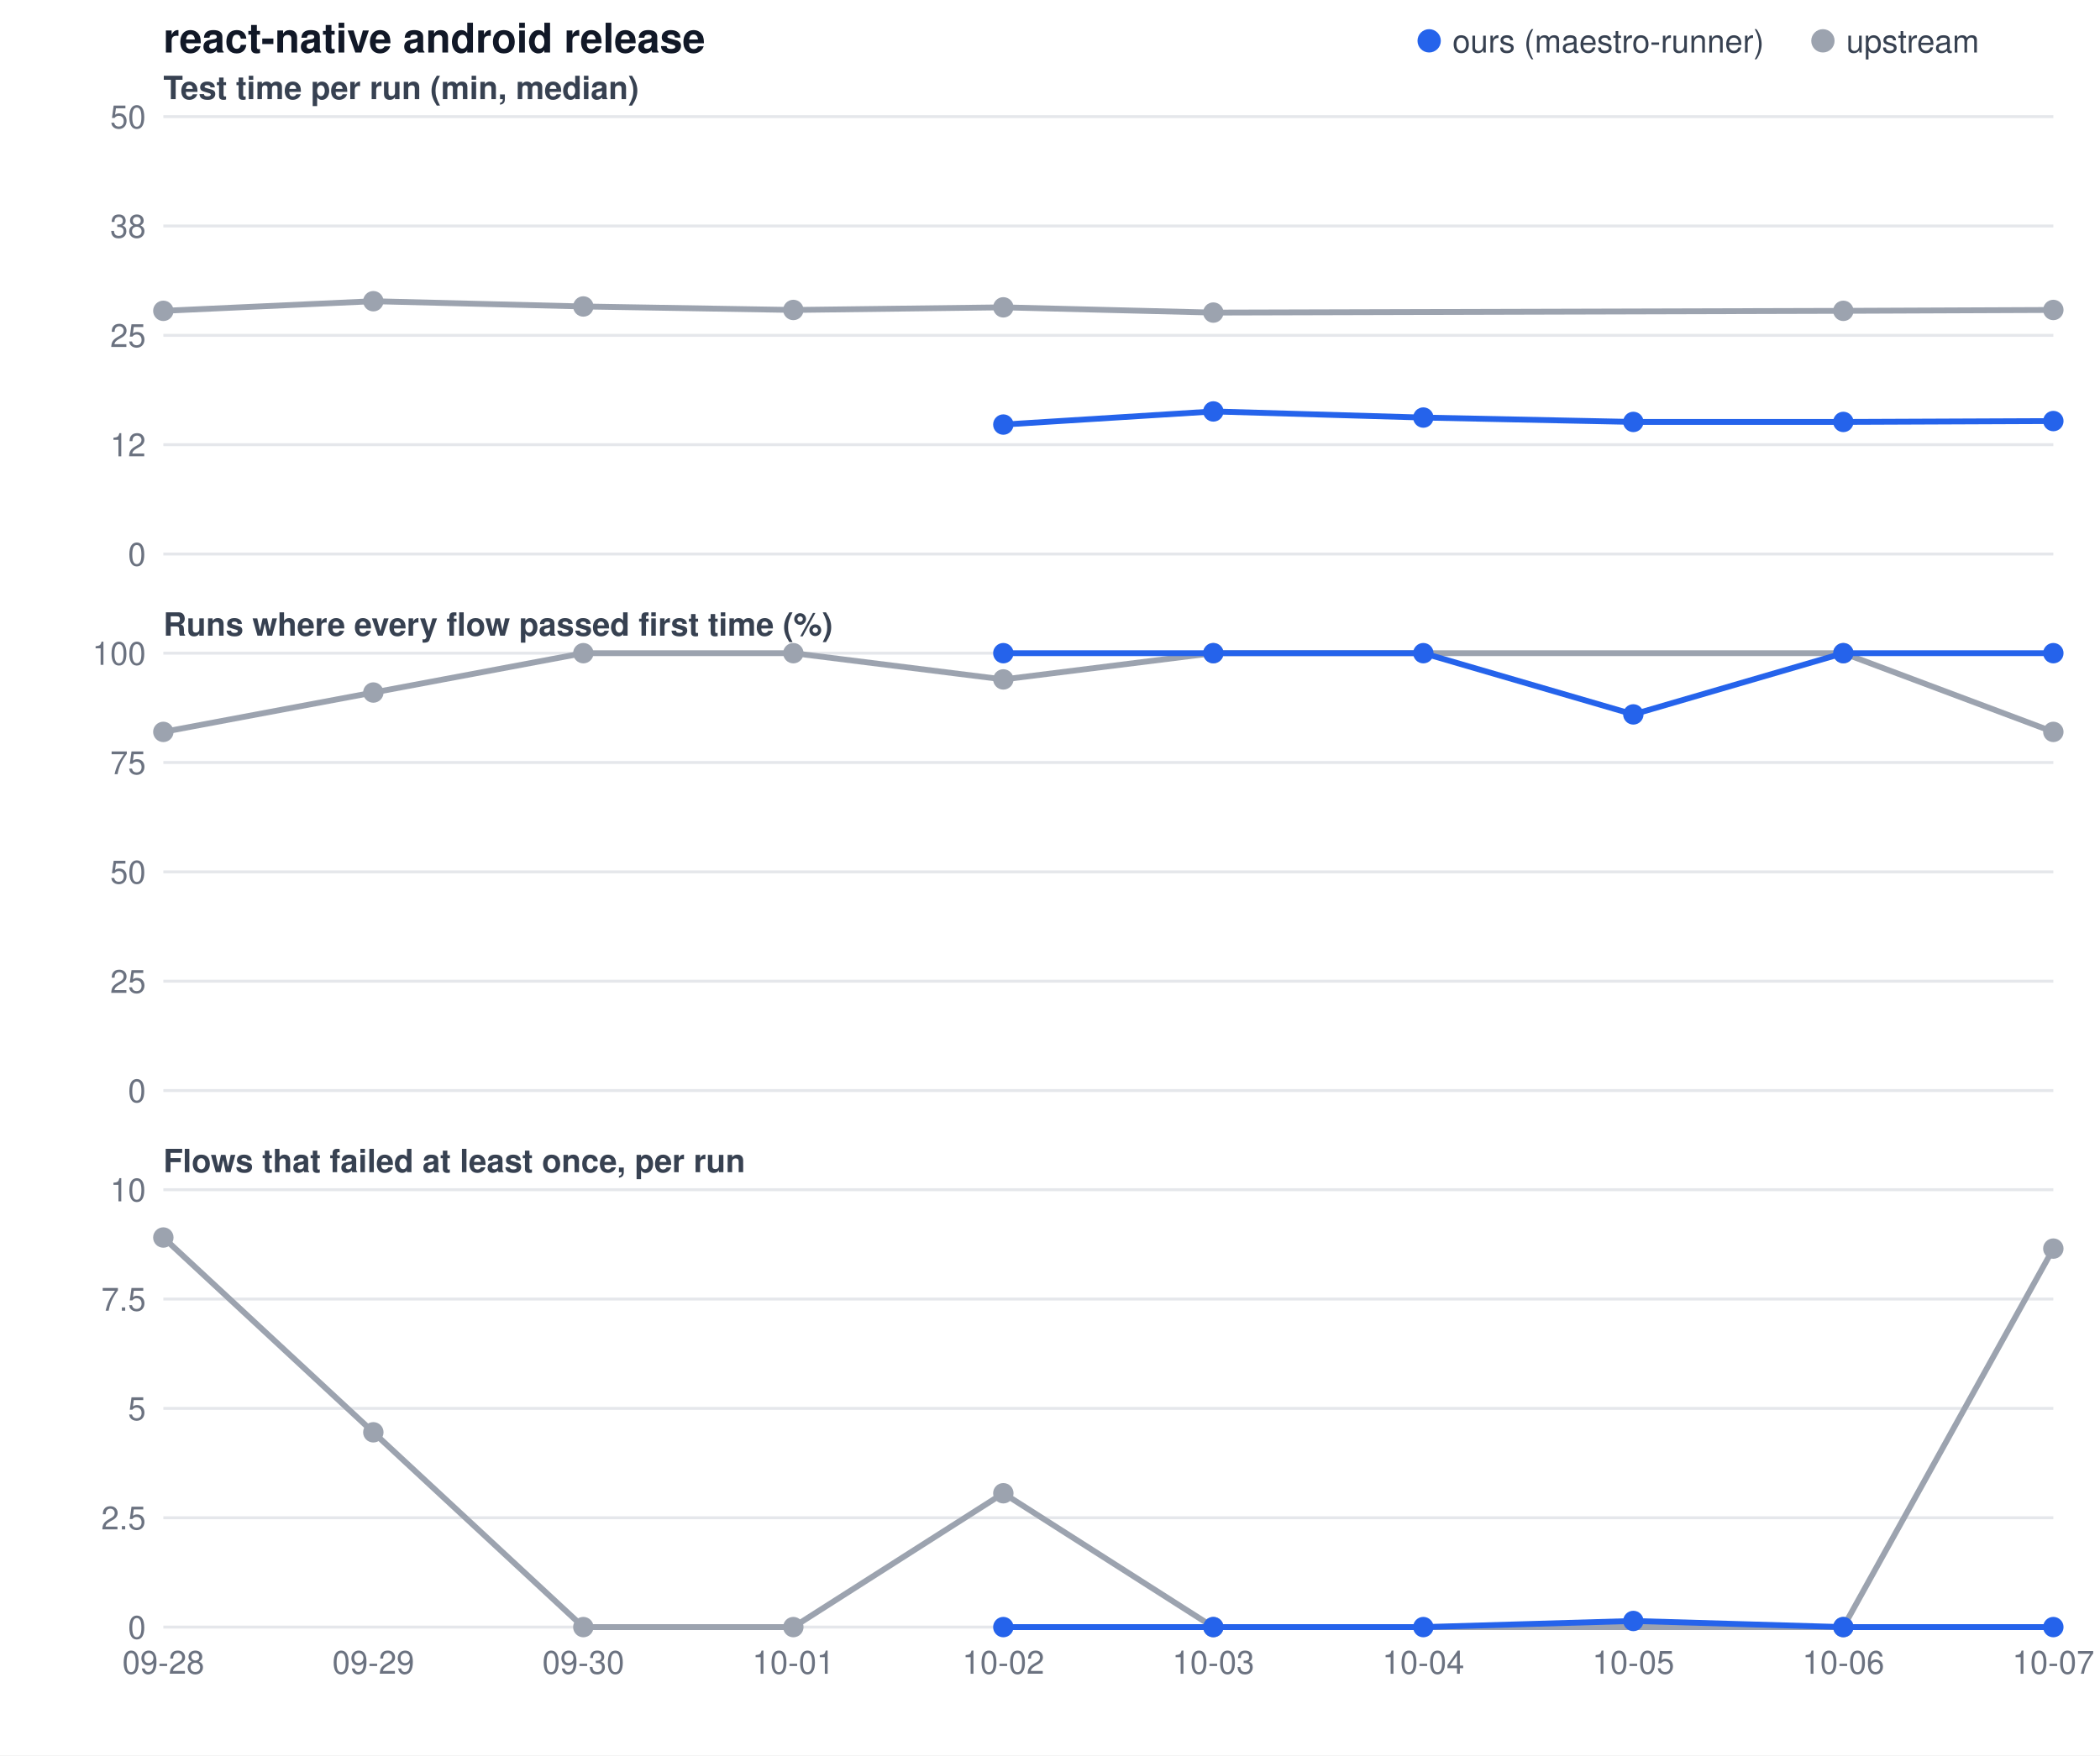
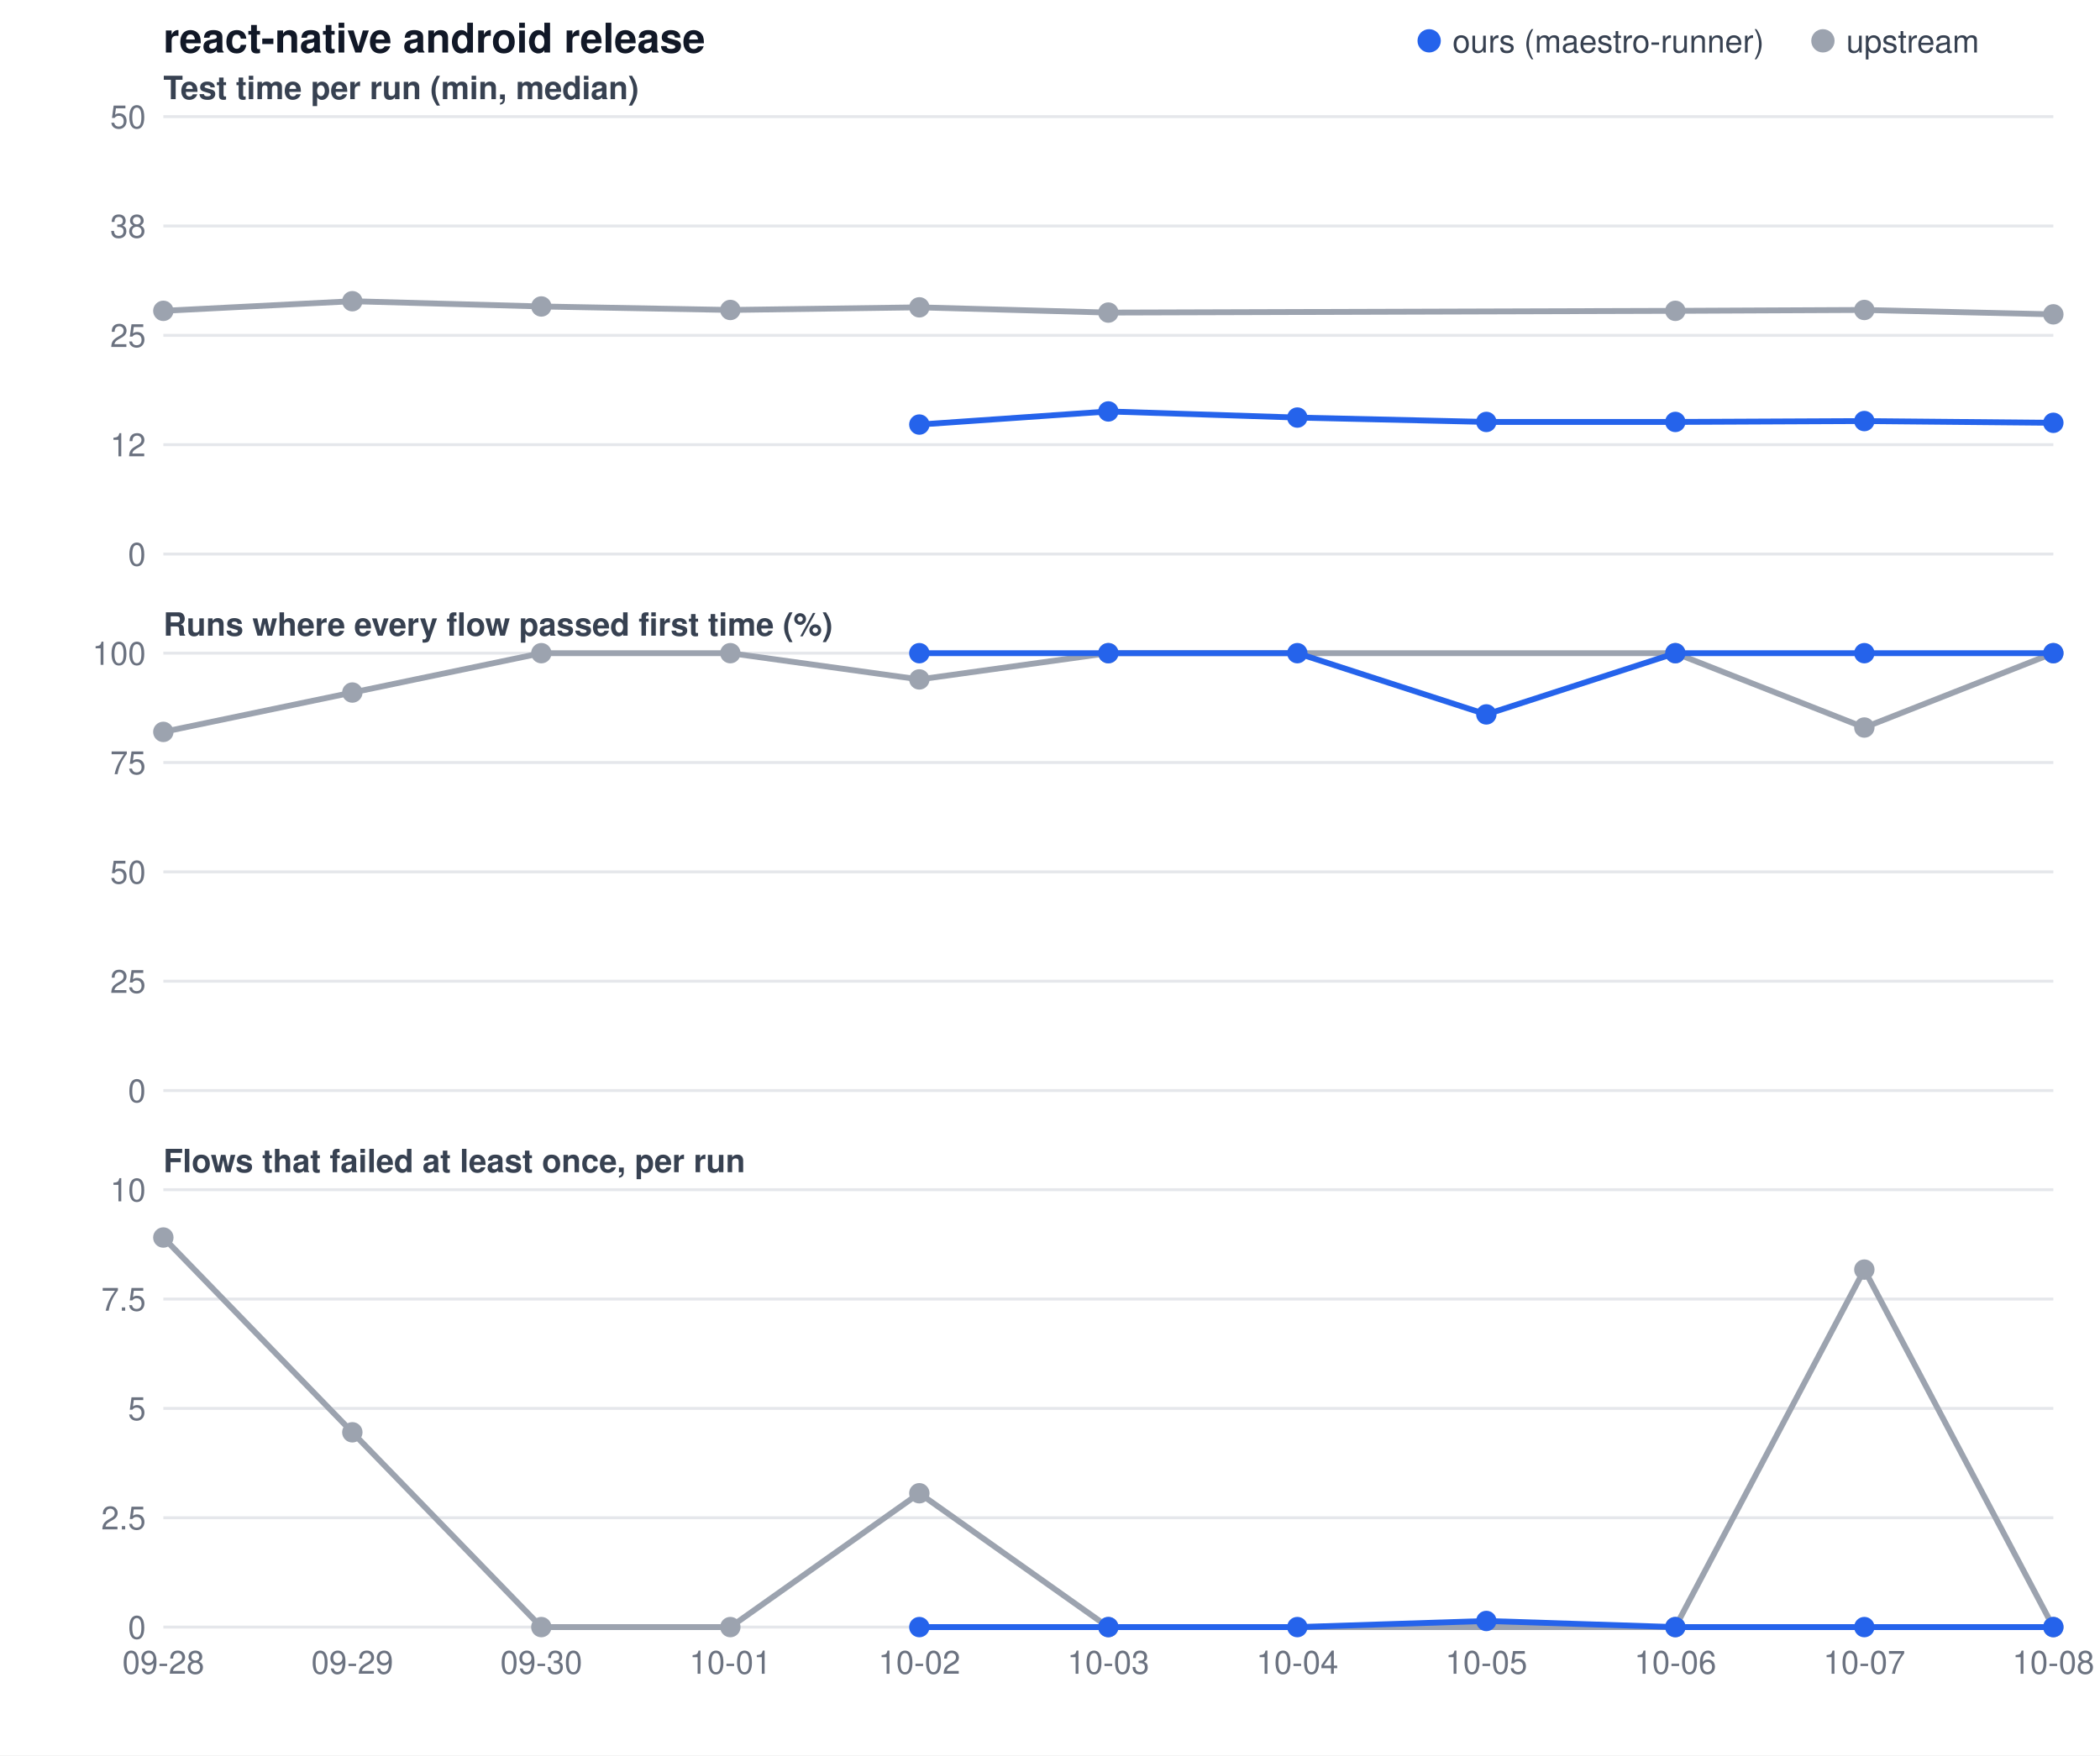
<svg xmlns="http://www.w3.org/2000/svg" width="720" height="602" font-family="-apple-system,Segoe UI,Helvetica,Arial,sans-serif" font-size="11">
  <rect width="100%" height="100%" fill="#ffffff" />
  <text x="56" y="18" font-size="14" font-weight="600" fill="#111827">react-native android release</text>
  <circle cx="490" cy="14" r="4" fill="#2563eb" />
  <text x="498" y="18" fill="#374151">ours (maestro-runner)</text>
  <circle cx="625" cy="14" r="4" fill="#9ca3af" />
  <text x="633" y="18" fill="#374151">upstream</text>
  <text x="56" y="34" fill="#374151" font-weight="600">Test time per run (min, median)</text>
  <line x1="56" x2="704" y1="190.0" y2="190.0" stroke="#e5e7eb" />
  <text x="50" y="194.0" text-anchor="end" fill="#6b7280">0</text>
  <line x1="56" x2="704" y1="152.5" y2="152.5" stroke="#e5e7eb" />
  <text x="50" y="156.5" text-anchor="end" fill="#6b7280">12</text>
  <line x1="56" x2="704" y1="115.0" y2="115.0" stroke="#e5e7eb" />
  <text x="50" y="119.0" text-anchor="end" fill="#6b7280">25</text>
  <line x1="56" x2="704" y1="77.5" y2="77.5" stroke="#e5e7eb" />
  <text x="50" y="81.5" text-anchor="end" fill="#6b7280">38</text>
  <line x1="56" x2="704" y1="40.0" y2="40.0" stroke="#e5e7eb" />
  <text x="50" y="44.0" text-anchor="end" fill="#6b7280">50</text>
-   <polyline fill="none" stroke="#9ca3af" stroke-width="2" points="56.0,106.6 128.0,103.3 200.0,105.1 272.0,106.3 344.0,105.4 416.0,107.2 632.0,106.6 704.0,106.3" />
+   <polyline fill="none" stroke="#9ca3af" stroke-width="2" points="56.0,106.6 120.8,103.3 185.6,105.1 250.4,106.3 315.2,105.4 380.0,107.2 574.4,106.6 639.2,106.3 704.0,107.8" />
  <circle cx="56.0" cy="106.6" r="3.5" fill="#9ca3af" />
-   <circle cx="128.0" cy="103.3" r="3.5" fill="#9ca3af" />
-   <circle cx="200.0" cy="105.1" r="3.5" fill="#9ca3af" />
-   <circle cx="272.0" cy="106.3" r="3.5" fill="#9ca3af" />
-   <circle cx="344.0" cy="105.4" r="3.5" fill="#9ca3af" />
-   <circle cx="416.0" cy="107.2" r="3.5" fill="#9ca3af" />
-   <circle cx="632.0" cy="106.6" r="3.5" fill="#9ca3af" />
-   <circle cx="704.0" cy="106.3" r="3.5" fill="#9ca3af" />
-   <polyline fill="none" stroke="#2563eb" stroke-width="2" points="344.0,145.6 416.0,141.1 488.0,143.2 560.0,144.7 632.0,144.7 704.0,144.4" />
-   <circle cx="344.0" cy="145.6" r="3.5" fill="#2563eb" />
-   <circle cx="416.0" cy="141.1" r="3.5" fill="#2563eb" />
-   <circle cx="488.0" cy="143.2" r="3.5" fill="#2563eb" />
-   <circle cx="560.0" cy="144.7" r="3.5" fill="#2563eb" />
-   <circle cx="632.0" cy="144.7" r="3.5" fill="#2563eb" />
-   <circle cx="704.0" cy="144.4" r="3.5" fill="#2563eb" />
+   <circle cx="120.8" cy="103.3" r="3.5" fill="#9ca3af" />
+   <circle cx="185.6" cy="105.1" r="3.5" fill="#9ca3af" />
+   <circle cx="250.4" cy="106.3" r="3.5" fill="#9ca3af" />
+   <circle cx="315.2" cy="105.4" r="3.5" fill="#9ca3af" />
+   <circle cx="380.0" cy="107.2" r="3.5" fill="#9ca3af" />
+   <circle cx="574.4" cy="106.6" r="3.5" fill="#9ca3af" />
+   <circle cx="639.2" cy="106.3" r="3.5" fill="#9ca3af" />
+   <circle cx="704.0" cy="107.8" r="3.5" fill="#9ca3af" />
+   <polyline fill="none" stroke="#2563eb" stroke-width="2" points="315.2,145.6 380.0,141.1 444.8,143.2 509.6,144.7 574.4,144.7 639.2,144.4 704.0,145.0" />
+   <circle cx="315.2" cy="145.6" r="3.5" fill="#2563eb" />
+   <circle cx="380.0" cy="141.1" r="3.5" fill="#2563eb" />
+   <circle cx="444.8" cy="143.2" r="3.5" fill="#2563eb" />
+   <circle cx="509.6" cy="144.7" r="3.5" fill="#2563eb" />
+   <circle cx="574.4" cy="144.7" r="3.5" fill="#2563eb" />
+   <circle cx="639.2" cy="144.4" r="3.5" fill="#2563eb" />
+   <circle cx="704.0" cy="145.0" r="3.5" fill="#2563eb" />
  <text x="56" y="218" fill="#374151" font-weight="600">Runs where every flow passed first time (%)</text>
  <line x1="56" x2="704" y1="374.0" y2="374.0" stroke="#e5e7eb" />
  <text x="50" y="378.0" text-anchor="end" fill="#6b7280">0</text>
  <line x1="56" x2="704" y1="336.5" y2="336.5" stroke="#e5e7eb" />
  <text x="50" y="340.5" text-anchor="end" fill="#6b7280">25</text>
  <line x1="56" x2="704" y1="299.0" y2="299.0" stroke="#e5e7eb" />
  <text x="50" y="303.0" text-anchor="end" fill="#6b7280">50</text>
  <line x1="56" x2="704" y1="261.5" y2="261.5" stroke="#e5e7eb" />
  <text x="50" y="265.5" text-anchor="end" fill="#6b7280">75</text>
  <line x1="56" x2="704" y1="224.0" y2="224.0" stroke="#e5e7eb" />
  <text x="50" y="228.0" text-anchor="end" fill="#6b7280">100</text>
-   <polyline fill="none" stroke="#9ca3af" stroke-width="2" points="56.0,251.0 128.0,237.5 200.0,224.0 272.0,224.0 344.0,233.0 416.0,224.0 632.0,224.0 704.0,251.0" />
+   <polyline fill="none" stroke="#9ca3af" stroke-width="2" points="56.0,251.0 120.8,237.5 185.6,224.0 250.4,224.0 315.2,233.0 380.0,224.0 574.4,224.0 639.2,249.5 704.0,224.0" />
  <circle cx="56.0" cy="251.0" r="3.5" fill="#9ca3af" />
-   <circle cx="128.0" cy="237.5" r="3.5" fill="#9ca3af" />
-   <circle cx="200.0" cy="224.0" r="3.5" fill="#9ca3af" />
-   <circle cx="272.0" cy="224.0" r="3.5" fill="#9ca3af" />
-   <circle cx="344.0" cy="233.0" r="3.5" fill="#9ca3af" />
-   <circle cx="416.0" cy="224.0" r="3.5" fill="#9ca3af" />
-   <circle cx="632.0" cy="224.0" r="3.5" fill="#9ca3af" />
-   <circle cx="704.0" cy="251.0" r="3.5" fill="#9ca3af" />
-   <polyline fill="none" stroke="#2563eb" stroke-width="2" points="344.0,224.0 416.0,224.0 488.0,224.0 560.0,245.0 632.0,224.0 704.0,224.0" />
-   <circle cx="344.0" cy="224.0" r="3.5" fill="#2563eb" />
-   <circle cx="416.0" cy="224.0" r="3.5" fill="#2563eb" />
-   <circle cx="488.0" cy="224.0" r="3.5" fill="#2563eb" />
-   <circle cx="560.0" cy="245.0" r="3.5" fill="#2563eb" />
-   <circle cx="632.0" cy="224.0" r="3.5" fill="#2563eb" />
+   <circle cx="120.8" cy="237.5" r="3.5" fill="#9ca3af" />
+   <circle cx="185.6" cy="224.0" r="3.5" fill="#9ca3af" />
+   <circle cx="250.4" cy="224.0" r="3.5" fill="#9ca3af" />
+   <circle cx="315.2" cy="233.0" r="3.5" fill="#9ca3af" />
+   <circle cx="380.0" cy="224.0" r="3.5" fill="#9ca3af" />
+   <circle cx="574.4" cy="224.0" r="3.5" fill="#9ca3af" />
+   <circle cx="639.2" cy="249.5" r="3.5" fill="#9ca3af" />
+   <circle cx="704.0" cy="224.0" r="3.5" fill="#9ca3af" />
+   <polyline fill="none" stroke="#2563eb" stroke-width="2" points="315.2,224.0 380.0,224.0 444.8,224.0 509.6,245.0 574.4,224.0 639.2,224.0 704.0,224.0" />
+   <circle cx="315.2" cy="224.0" r="3.5" fill="#2563eb" />
+   <circle cx="380.0" cy="224.0" r="3.5" fill="#2563eb" />
+   <circle cx="444.8" cy="224.0" r="3.5" fill="#2563eb" />
+   <circle cx="509.6" cy="245.0" r="3.5" fill="#2563eb" />
+   <circle cx="574.4" cy="224.0" r="3.5" fill="#2563eb" />
+   <circle cx="639.2" cy="224.0" r="3.5" fill="#2563eb" />
  <circle cx="704.0" cy="224.0" r="3.5" fill="#2563eb" />
  <text x="56" y="402" fill="#374151" font-weight="600">Flows that failed at least once, per run</text>
  <line x1="56" x2="704" y1="558.0" y2="558.0" stroke="#e5e7eb" />
  <text x="50" y="562.0" text-anchor="end" fill="#6b7280">0</text>
  <line x1="56" x2="704" y1="520.5" y2="520.5" stroke="#e5e7eb" />
  <text x="50" y="524.5" text-anchor="end" fill="#6b7280">2.5</text>
  <line x1="56" x2="704" y1="483.0" y2="483.0" stroke="#e5e7eb" />
  <text x="50" y="487.0" text-anchor="end" fill="#6b7280">5</text>
  <line x1="56" x2="704" y1="445.5" y2="445.5" stroke="#e5e7eb" />
  <text x="50" y="449.5" text-anchor="end" fill="#6b7280">7.5</text>
  <line x1="56" x2="704" y1="408.0" y2="408.0" stroke="#e5e7eb" />
  <text x="50" y="412.0" text-anchor="end" fill="#6b7280">10</text>
-   <polyline fill="none" stroke="#9ca3af" stroke-width="2" points="56.0,424.4 128.0,491.2 200.0,558.0 272.0,558.0 344.0,512.1 416.0,558.0 632.0,558.0 704.0,428.2" />
+   <polyline fill="none" stroke="#9ca3af" stroke-width="2" points="56.0,424.4 120.8,491.2 185.6,558.0 250.4,558.0 315.2,512.1 380.0,558.0 574.4,558.0 639.2,435.4 704.0,558.0" />
  <circle cx="56.0" cy="424.4" r="3.5" fill="#9ca3af" />
-   <circle cx="128.0" cy="491.2" r="3.5" fill="#9ca3af" />
-   <circle cx="200.0" cy="558.0" r="3.5" fill="#9ca3af" />
-   <circle cx="272.0" cy="558.0" r="3.5" fill="#9ca3af" />
-   <circle cx="344.0" cy="512.1" r="3.5" fill="#9ca3af" />
-   <circle cx="416.0" cy="558.0" r="3.5" fill="#9ca3af" />
-   <circle cx="632.0" cy="558.0" r="3.5" fill="#9ca3af" />
-   <circle cx="704.0" cy="428.2" r="3.5" fill="#9ca3af" />
-   <polyline fill="none" stroke="#2563eb" stroke-width="2" points="344.0,558.0 416.0,558.0 488.0,558.0 560.0,555.9 632.0,558.0 704.0,558.0" />
-   <circle cx="344.0" cy="558.0" r="3.5" fill="#2563eb" />
-   <circle cx="416.0" cy="558.0" r="3.5" fill="#2563eb" />
-   <circle cx="488.0" cy="558.0" r="3.5" fill="#2563eb" />
-   <circle cx="560.0" cy="555.9" r="3.5" fill="#2563eb" />
-   <circle cx="632.0" cy="558.0" r="3.5" fill="#2563eb" />
+   <circle cx="120.8" cy="491.2" r="3.5" fill="#9ca3af" />
+   <circle cx="185.6" cy="558.0" r="3.5" fill="#9ca3af" />
+   <circle cx="250.4" cy="558.0" r="3.5" fill="#9ca3af" />
+   <circle cx="315.2" cy="512.1" r="3.5" fill="#9ca3af" />
+   <circle cx="380.0" cy="558.0" r="3.5" fill="#9ca3af" />
+   <circle cx="574.4" cy="558.0" r="3.5" fill="#9ca3af" />
+   <circle cx="639.2" cy="435.4" r="3.5" fill="#9ca3af" />
+   <circle cx="704.0" cy="558.0" r="3.5" fill="#9ca3af" />
+   <polyline fill="none" stroke="#2563eb" stroke-width="2" points="315.2,558.0 380.0,558.0 444.8,558.0 509.6,555.9 574.4,558.0 639.2,558.0 704.0,558.0" />
+   <circle cx="315.2" cy="558.0" r="3.5" fill="#2563eb" />
+   <circle cx="380.0" cy="558.0" r="3.5" fill="#2563eb" />
+   <circle cx="444.8" cy="558.0" r="3.5" fill="#2563eb" />
+   <circle cx="509.6" cy="555.9" r="3.5" fill="#2563eb" />
+   <circle cx="574.4" cy="558.0" r="3.5" fill="#2563eb" />
+   <circle cx="639.2" cy="558.0" r="3.5" fill="#2563eb" />
  <circle cx="704.0" cy="558.0" r="3.5" fill="#2563eb" />
  <text x="56.0" y="574" text-anchor="middle" fill="#6b7280">09-28</text>
-   <text x="128.0" y="574" text-anchor="middle" fill="#6b7280">09-29</text>
-   <text x="200.0" y="574" text-anchor="middle" fill="#6b7280">09-30</text>
-   <text x="272.0" y="574" text-anchor="middle" fill="#6b7280">10-01</text>
-   <text x="344.0" y="574" text-anchor="middle" fill="#6b7280">10-02</text>
-   <text x="416.0" y="574" text-anchor="middle" fill="#6b7280">10-03</text>
-   <text x="488.0" y="574" text-anchor="middle" fill="#6b7280">10-04</text>
-   <text x="560.0" y="574" text-anchor="middle" fill="#6b7280">10-05</text>
-   <text x="632.0" y="574" text-anchor="middle" fill="#6b7280">10-06</text>
-   <text x="704.0" y="574" text-anchor="middle" fill="#6b7280">10-07</text>
+   <text x="120.8" y="574" text-anchor="middle" fill="#6b7280">09-29</text>
+   <text x="185.6" y="574" text-anchor="middle" fill="#6b7280">09-30</text>
+   <text x="250.4" y="574" text-anchor="middle" fill="#6b7280">10-01</text>
+   <text x="315.2" y="574" text-anchor="middle" fill="#6b7280">10-02</text>
+   <text x="380.0" y="574" text-anchor="middle" fill="#6b7280">10-03</text>
+   <text x="444.8" y="574" text-anchor="middle" fill="#6b7280">10-04</text>
+   <text x="509.6" y="574" text-anchor="middle" fill="#6b7280">10-05</text>
+   <text x="574.4" y="574" text-anchor="middle" fill="#6b7280">10-06</text>
+   <text x="639.2" y="574" text-anchor="middle" fill="#6b7280">10-07</text>
+   <text x="704.0" y="574" text-anchor="middle" fill="#6b7280">10-08</text>
</svg>
